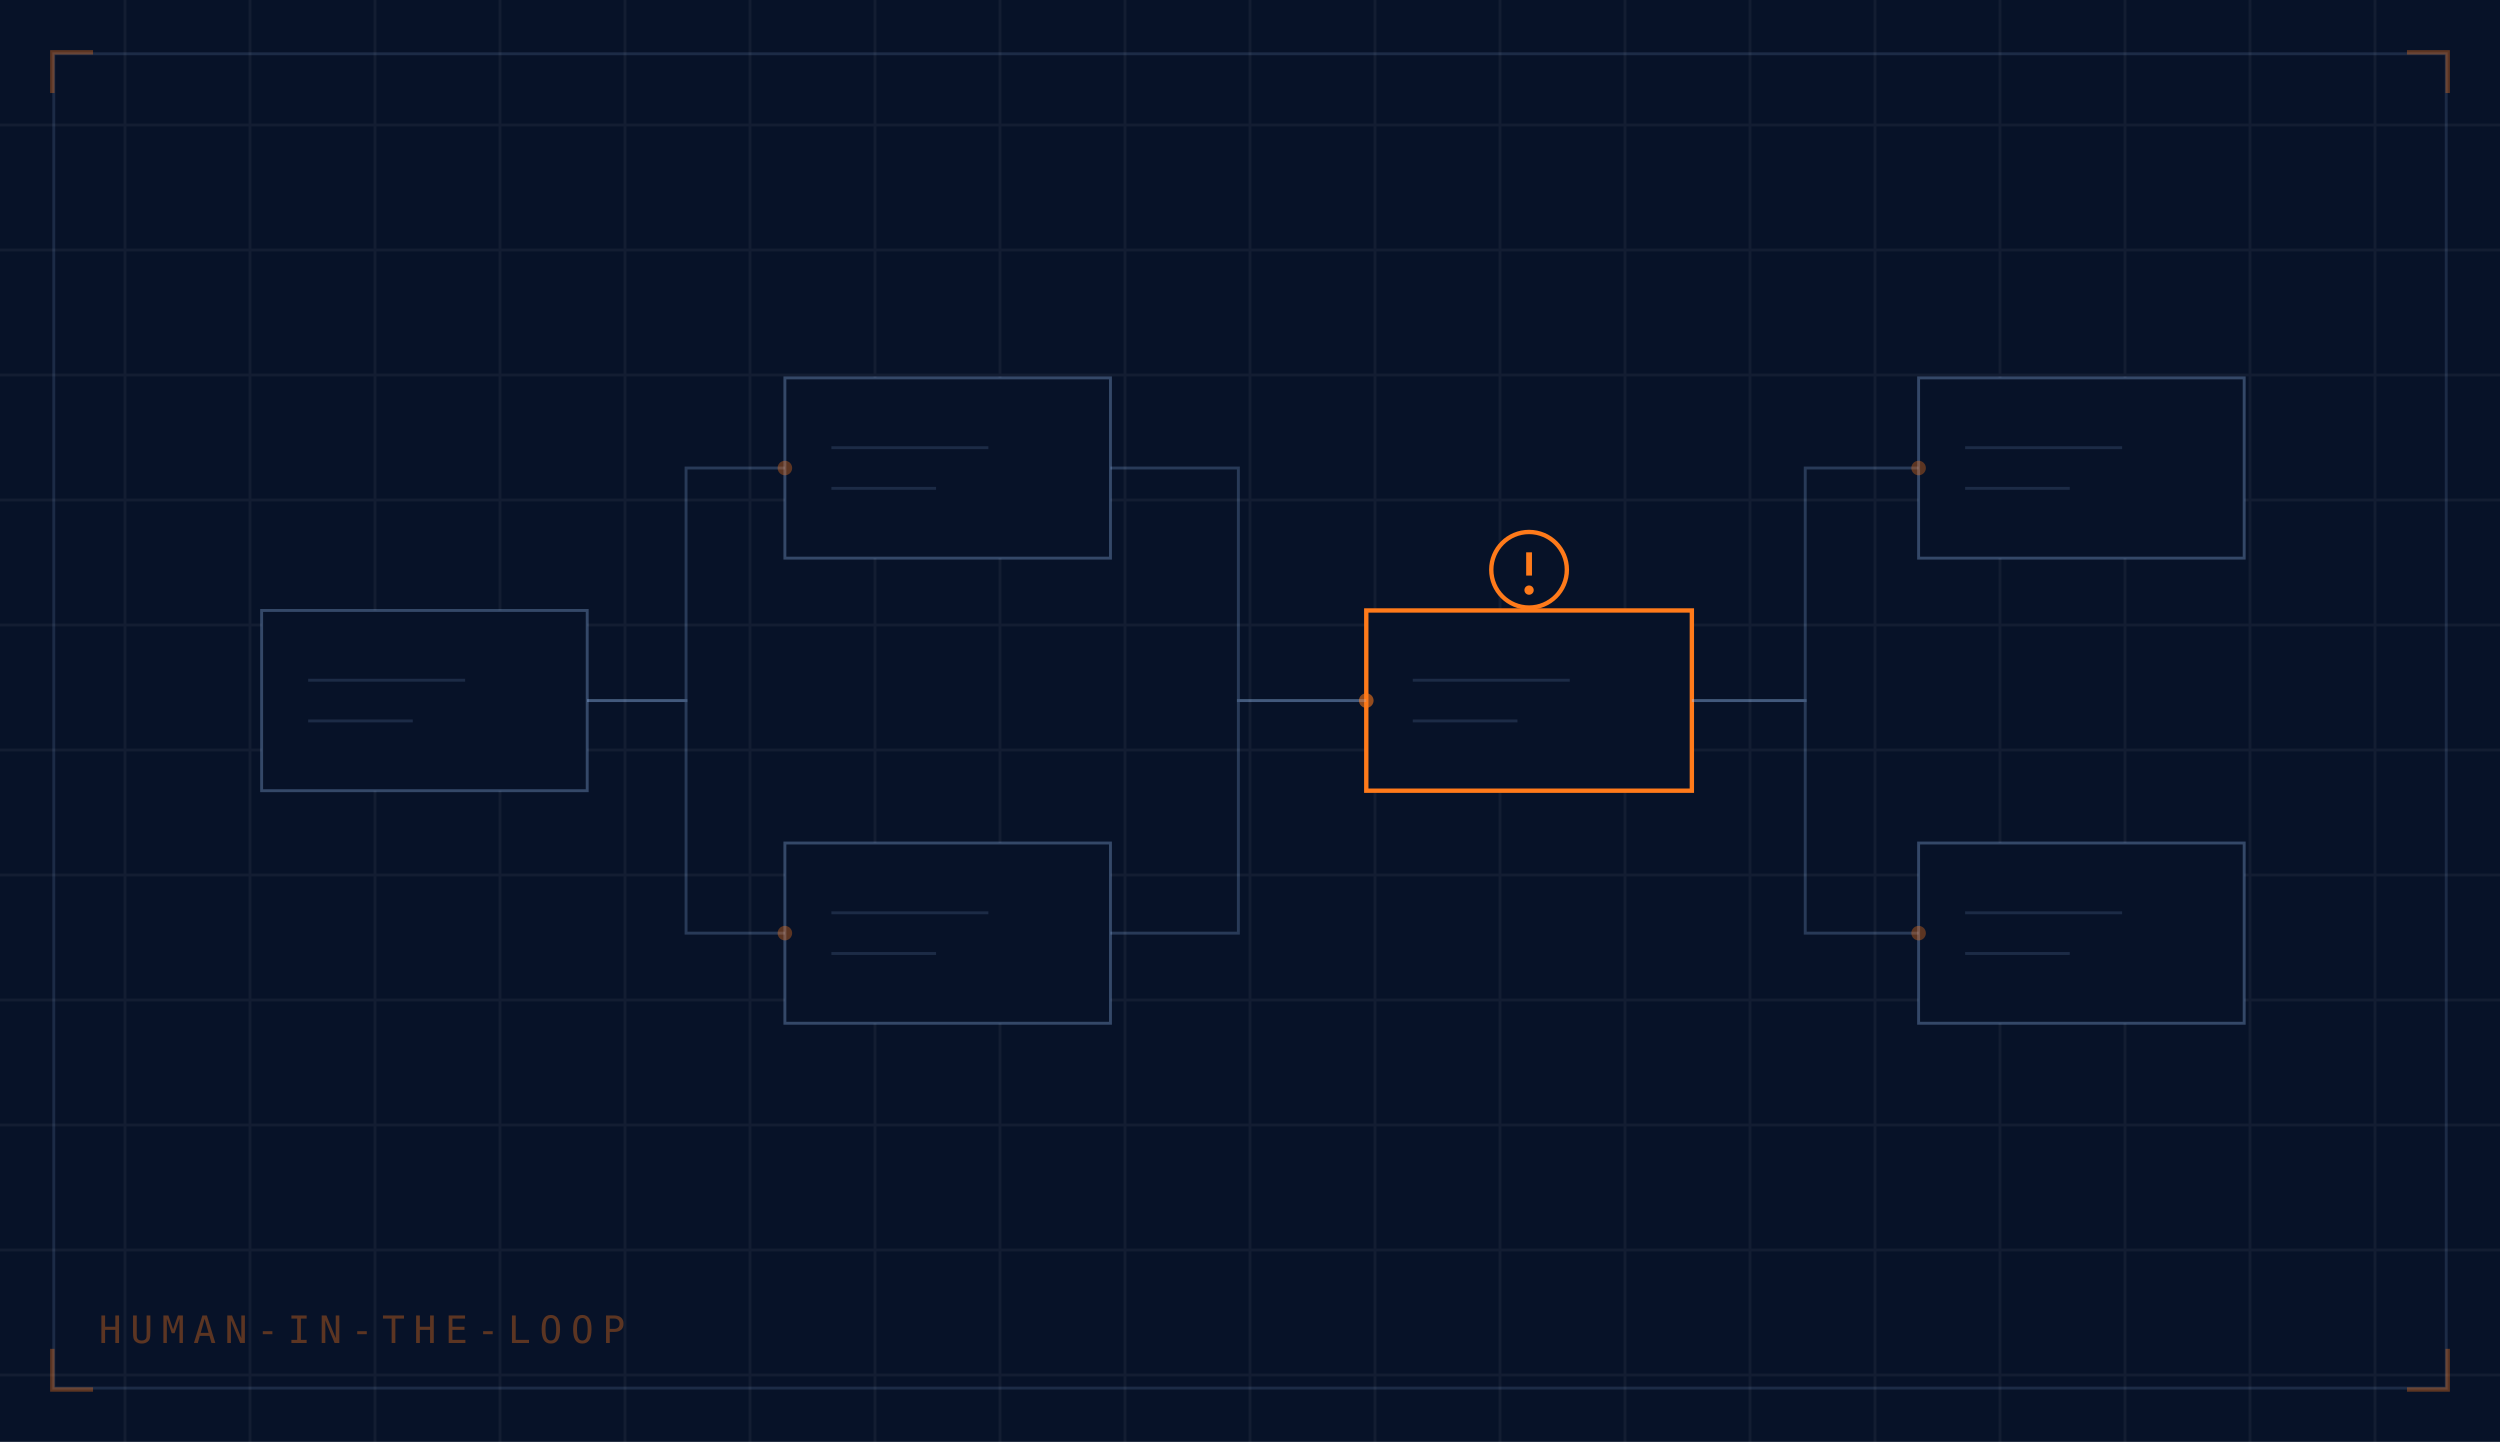
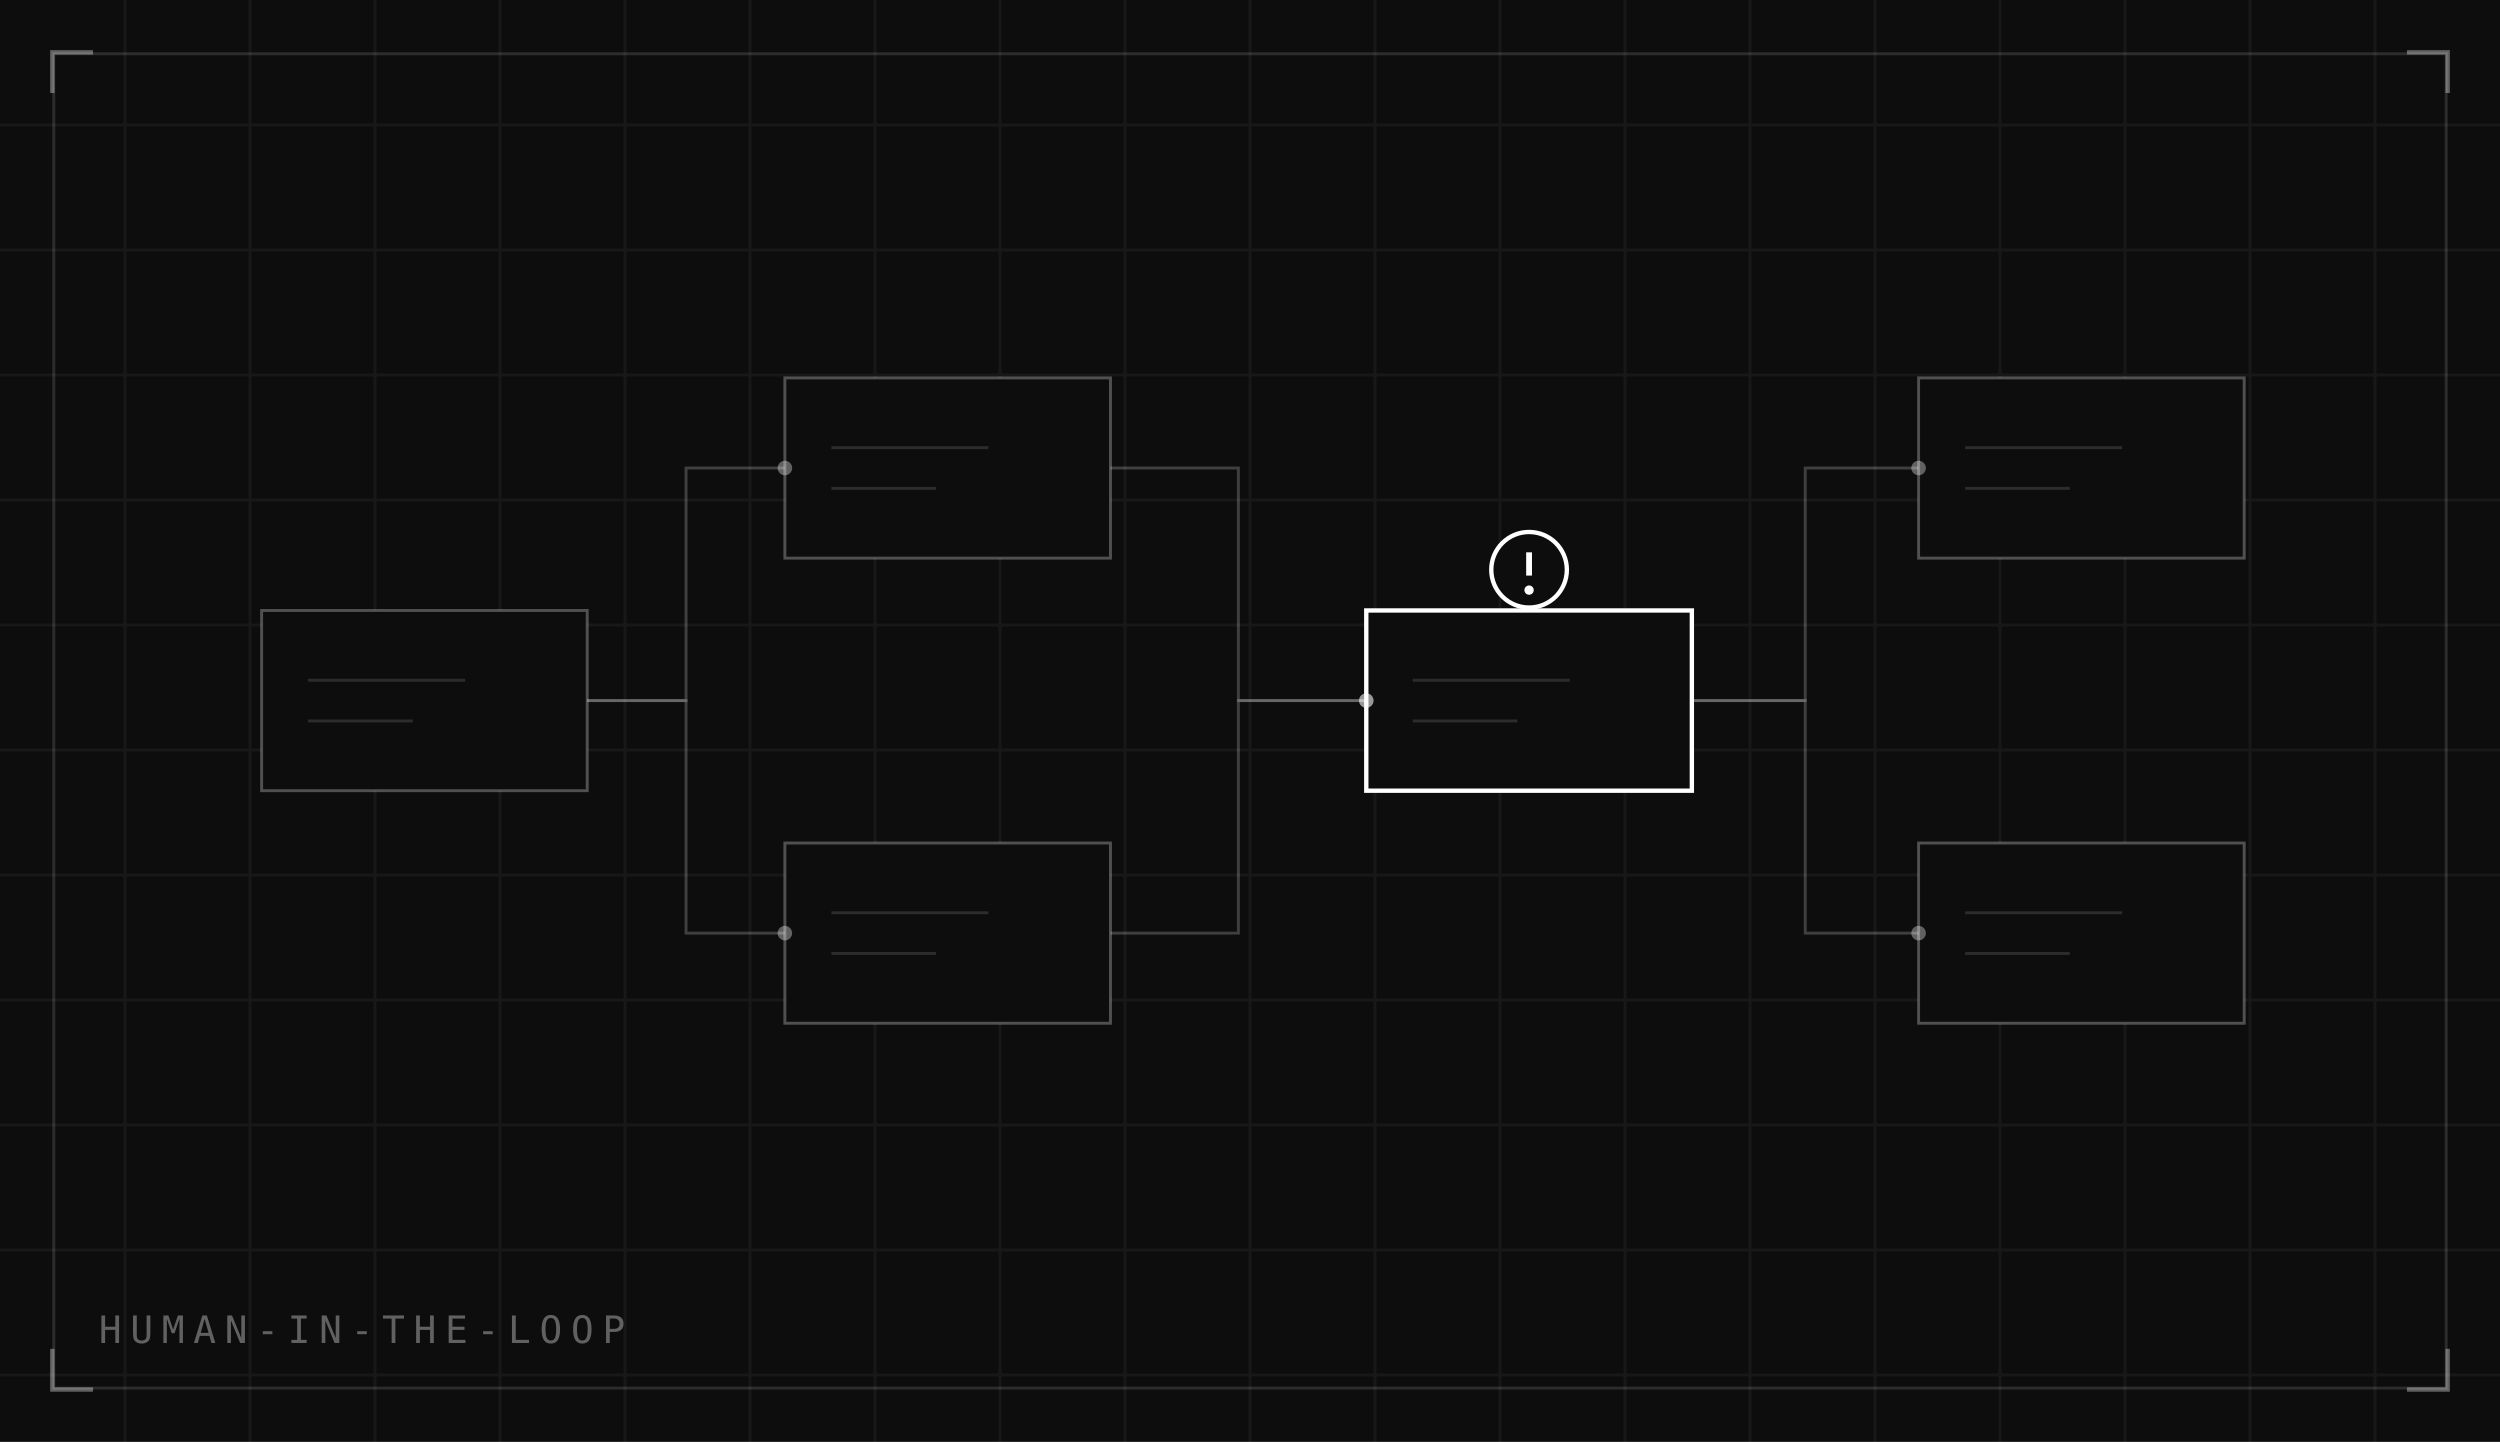
<svg xmlns="http://www.w3.org/2000/svg" viewBox="0 0 860 496" width="860" height="496">
-   <rect width="860" height="496" fill="#071228" />
+   <rect width="860" height="496" fill="#0d0d0d" />
  <g stroke="#ffffff" stroke-width="1" opacity="0.05">
    <line x1="43" y1="0" x2="43" y2="496" />
    <line x1="86" y1="0" x2="86" y2="496" />
    <line x1="129" y1="0" x2="129" y2="496" />
    <line x1="172" y1="0" x2="172" y2="496" />
    <line x1="215" y1="0" x2="215" y2="496" />
    <line x1="258" y1="0" x2="258" y2="496" />
    <line x1="301" y1="0" x2="301" y2="496" />
    <line x1="344" y1="0" x2="344" y2="496" />
    <line x1="387" y1="0" x2="387" y2="496" />
    <line x1="430" y1="0" x2="430" y2="496" />
    <line x1="473" y1="0" x2="473" y2="496" />
    <line x1="516" y1="0" x2="516" y2="496" />
    <line x1="559" y1="0" x2="559" y2="496" />
    <line x1="602" y1="0" x2="602" y2="496" />
    <line x1="645" y1="0" x2="645" y2="496" />
    <line x1="688" y1="0" x2="688" y2="496" />
    <line x1="731" y1="0" x2="731" y2="496" />
    <line x1="774" y1="0" x2="774" y2="496" />
    <line x1="817" y1="0" x2="817" y2="496" />
    <line x1="0" y1="43" x2="860" y2="43" />
    <line x1="0" y1="86" x2="860" y2="86" />
    <line x1="0" y1="129" x2="860" y2="129" />
    <line x1="0" y1="172" x2="860" y2="172" />
    <line x1="0" y1="215" x2="860" y2="215" />
    <line x1="0" y1="258" x2="860" y2="258" />
    <line x1="0" y1="301" x2="860" y2="301" />
    <line x1="0" y1="344" x2="860" y2="344" />
    <line x1="0" y1="387" x2="860" y2="387" />
    <line x1="0" y1="430" x2="860" y2="430" />
    <line x1="0" y1="473" x2="860" y2="473" />
  </g>
-   <rect x="90" y="210" width="112" height="62" fill="#071228" stroke="rgba(158,197,255,0.30)" stroke-width="1" />
-   <line x1="106" y1="234" x2="160" y2="234" stroke="rgba(158,197,255,0.14)" />
-   <line x1="106" y1="248" x2="142" y2="248" stroke="rgba(158,197,255,0.14)" />
-   <rect x="270" y="130" width="112" height="62" fill="#071228" stroke="rgba(158,197,255,0.30)" stroke-width="1" />
-   <line x1="286" y1="154" x2="340" y2="154" stroke="rgba(158,197,255,0.14)" />
-   <line x1="286" y1="168" x2="322" y2="168" stroke="rgba(158,197,255,0.14)" />
-   <rect x="270" y="290" width="112" height="62" fill="#071228" stroke="rgba(158,197,255,0.30)" stroke-width="1" />
-   <line x1="286" y1="314" x2="340" y2="314" stroke="rgba(158,197,255,0.14)" />
-   <line x1="286" y1="328" x2="322" y2="328" stroke="rgba(158,197,255,0.14)" />
-   <rect x="470" y="210" width="112" height="62" fill="#071228" stroke="#ff7a1a" stroke-width="1.5" />
-   <line x1="486" y1="234" x2="540" y2="234" stroke="rgba(158,197,255,0.14)" />
-   <line x1="486" y1="248" x2="522" y2="248" stroke="rgba(158,197,255,0.14)" />
-   <rect x="660" y="130" width="112" height="62" fill="#071228" stroke="rgba(158,197,255,0.30)" stroke-width="1" />
-   <line x1="676" y1="154" x2="730" y2="154" stroke="rgba(158,197,255,0.14)" />
-   <line x1="676" y1="168" x2="712" y2="168" stroke="rgba(158,197,255,0.14)" />
-   <rect x="660" y="290" width="112" height="62" fill="#071228" stroke="rgba(158,197,255,0.30)" stroke-width="1" />
-   <line x1="676" y1="314" x2="730" y2="314" stroke="rgba(158,197,255,0.14)" />
-   <line x1="676" y1="328" x2="712" y2="328" stroke="rgba(158,197,255,0.14)" />
-   <path d="M202 241H236.0V161H270" fill="none" stroke="rgba(158,197,255,0.30)" opacity="0.75" />
-   <circle cx="270" cy="161" r="2.5" fill="rgba(255,122,26,0.34)" />
-   <path d="M202 241H236.0V321H270" fill="none" stroke="rgba(158,197,255,0.30)" opacity="0.75" />
-   <circle cx="270" cy="321" r="2.5" fill="rgba(255,122,26,0.34)" />
-   <path d="M382 161H426.0V241H470" fill="none" stroke="rgba(158,197,255,0.30)" opacity="0.75" />
-   <circle cx="470" cy="241" r="2.5" fill="rgba(255,122,26,0.34)" />
-   <path d="M382 321H426.0V241H470" fill="none" stroke="rgba(158,197,255,0.30)" opacity="0.75" />
-   <circle cx="470" cy="241" r="2.5" fill="rgba(255,122,26,0.34)" />
-   <path d="M582 241H621.0V161H660" fill="none" stroke="rgba(158,197,255,0.30)" opacity="0.75" />
-   <circle cx="660" cy="161" r="2.5" fill="rgba(255,122,26,0.34)" />
-   <path d="M582 241H621.0V321H660" fill="none" stroke="rgba(158,197,255,0.30)" opacity="0.75" />
-   <circle cx="660" cy="321" r="2.5" fill="rgba(255,122,26,0.34)" />
-   <circle cx="526" cy="196" r="13" fill="#071228" stroke="#ff7a1a" stroke-width="1.5" />
-   <line x1="526" y1="190" x2="526" y2="198" stroke="#ff7a1a" stroke-width="2" />
-   <circle cx="526" cy="203" r="1.6" fill="#ff7a1a" />
-   <rect x="18.5" y="18.5" width="823" height="459" fill="none" stroke="rgba(158,197,255,0.14)" />
-   <path d="M18 32V18H32" fill="none" stroke="rgba(255,122,26,0.34)" stroke-width="1.5" />
-   <path d="M842 32V18H828" fill="none" stroke="rgba(255,122,26,0.34)" stroke-width="1.5" />
-   <path d="M18 464V478H32" fill="none" stroke="rgba(255,122,26,0.34)" stroke-width="1.5" />
-   <path d="M842 464V478H828" fill="none" stroke="rgba(255,122,26,0.34)" stroke-width="1.5" />
-   <text x="34" y="462" font-family="ui-monospace,monospace" font-size="13" letter-spacing="3" fill="rgba(255,122,26,0.34)">HUMAN-IN-THE-LOOP</text>
+   <rect x="90" y="210" width="112" height="62" fill="#0d0d0d" stroke="rgba(255,255,255,0.28)" stroke-width="1" />
+   <line x1="106" y1="234" x2="160" y2="234" stroke="rgba(255,255,255,0.13)" />
+   <line x1="106" y1="248" x2="142" y2="248" stroke="rgba(255,255,255,0.13)" />
+   <rect x="270" y="130" width="112" height="62" fill="#0d0d0d" stroke="rgba(255,255,255,0.28)" stroke-width="1" />
+   <line x1="286" y1="154" x2="340" y2="154" stroke="rgba(255,255,255,0.13)" />
+   <line x1="286" y1="168" x2="322" y2="168" stroke="rgba(255,255,255,0.13)" />
+   <rect x="270" y="290" width="112" height="62" fill="#0d0d0d" stroke="rgba(255,255,255,0.28)" stroke-width="1" />
+   <line x1="286" y1="314" x2="340" y2="314" stroke="rgba(255,255,255,0.13)" />
+   <line x1="286" y1="328" x2="322" y2="328" stroke="rgba(255,255,255,0.13)" />
+   <rect x="470" y="210" width="112" height="62" fill="#0d0d0d" stroke="#ffffff" stroke-width="1.5" />
+   <line x1="486" y1="234" x2="540" y2="234" stroke="rgba(255,255,255,0.13)" />
+   <line x1="486" y1="248" x2="522" y2="248" stroke="rgba(255,255,255,0.13)" />
+   <rect x="660" y="130" width="112" height="62" fill="#0d0d0d" stroke="rgba(255,255,255,0.28)" stroke-width="1" />
+   <line x1="676" y1="154" x2="730" y2="154" stroke="rgba(255,255,255,0.13)" />
+   <line x1="676" y1="168" x2="712" y2="168" stroke="rgba(255,255,255,0.13)" />
+   <rect x="660" y="290" width="112" height="62" fill="#0d0d0d" stroke="rgba(255,255,255,0.28)" stroke-width="1" />
+   <line x1="676" y1="314" x2="730" y2="314" stroke="rgba(255,255,255,0.13)" />
+   <line x1="676" y1="328" x2="712" y2="328" stroke="rgba(255,255,255,0.13)" />
+   <path d="M202 241H236.0V161H270" fill="none" stroke="rgba(255,255,255,0.28)" opacity="0.75" />
+   <circle cx="270" cy="161" r="2.5" fill="rgba(255,255,255,0.35)" />
+   <path d="M202 241H236.0V321H270" fill="none" stroke="rgba(255,255,255,0.28)" opacity="0.75" />
+   <circle cx="270" cy="321" r="2.5" fill="rgba(255,255,255,0.35)" />
+   <path d="M382 161H426.0V241H470" fill="none" stroke="rgba(255,255,255,0.28)" opacity="0.75" />
+   <circle cx="470" cy="241" r="2.5" fill="rgba(255,255,255,0.35)" />
+   <path d="M382 321H426.0V241H470" fill="none" stroke="rgba(255,255,255,0.28)" opacity="0.75" />
+   <circle cx="470" cy="241" r="2.5" fill="rgba(255,255,255,0.35)" />
+   <path d="M582 241H621.0V161H660" fill="none" stroke="rgba(255,255,255,0.28)" opacity="0.75" />
+   <circle cx="660" cy="161" r="2.5" fill="rgba(255,255,255,0.35)" />
+   <path d="M582 241H621.0V321H660" fill="none" stroke="rgba(255,255,255,0.28)" opacity="0.75" />
+   <circle cx="660" cy="321" r="2.5" fill="rgba(255,255,255,0.35)" />
+   <circle cx="526" cy="196" r="13" fill="#0d0d0d" stroke="#ffffff" stroke-width="1.5" />
+   <line x1="526" y1="190" x2="526" y2="198" stroke="#ffffff" stroke-width="2" />
+   <circle cx="526" cy="203" r="1.6" fill="#ffffff" />
+   <rect x="18.5" y="18.5" width="823" height="459" fill="none" stroke="rgba(255,255,255,0.13)" />
+   <path d="M18 32V18H32" fill="none" stroke="rgba(255,255,255,0.35)" stroke-width="1.5" />
+   <path d="M842 32V18H828" fill="none" stroke="rgba(255,255,255,0.35)" stroke-width="1.5" />
+   <path d="M18 464V478H32" fill="none" stroke="rgba(255,255,255,0.35)" stroke-width="1.5" />
+   <path d="M842 464V478H828" fill="none" stroke="rgba(255,255,255,0.35)" stroke-width="1.5" />
+   <text x="34" y="462" font-family="ui-monospace,monospace" font-size="13" letter-spacing="3" fill="rgba(255,255,255,0.35)">HUMAN-IN-THE-LOOP</text>
</svg>
